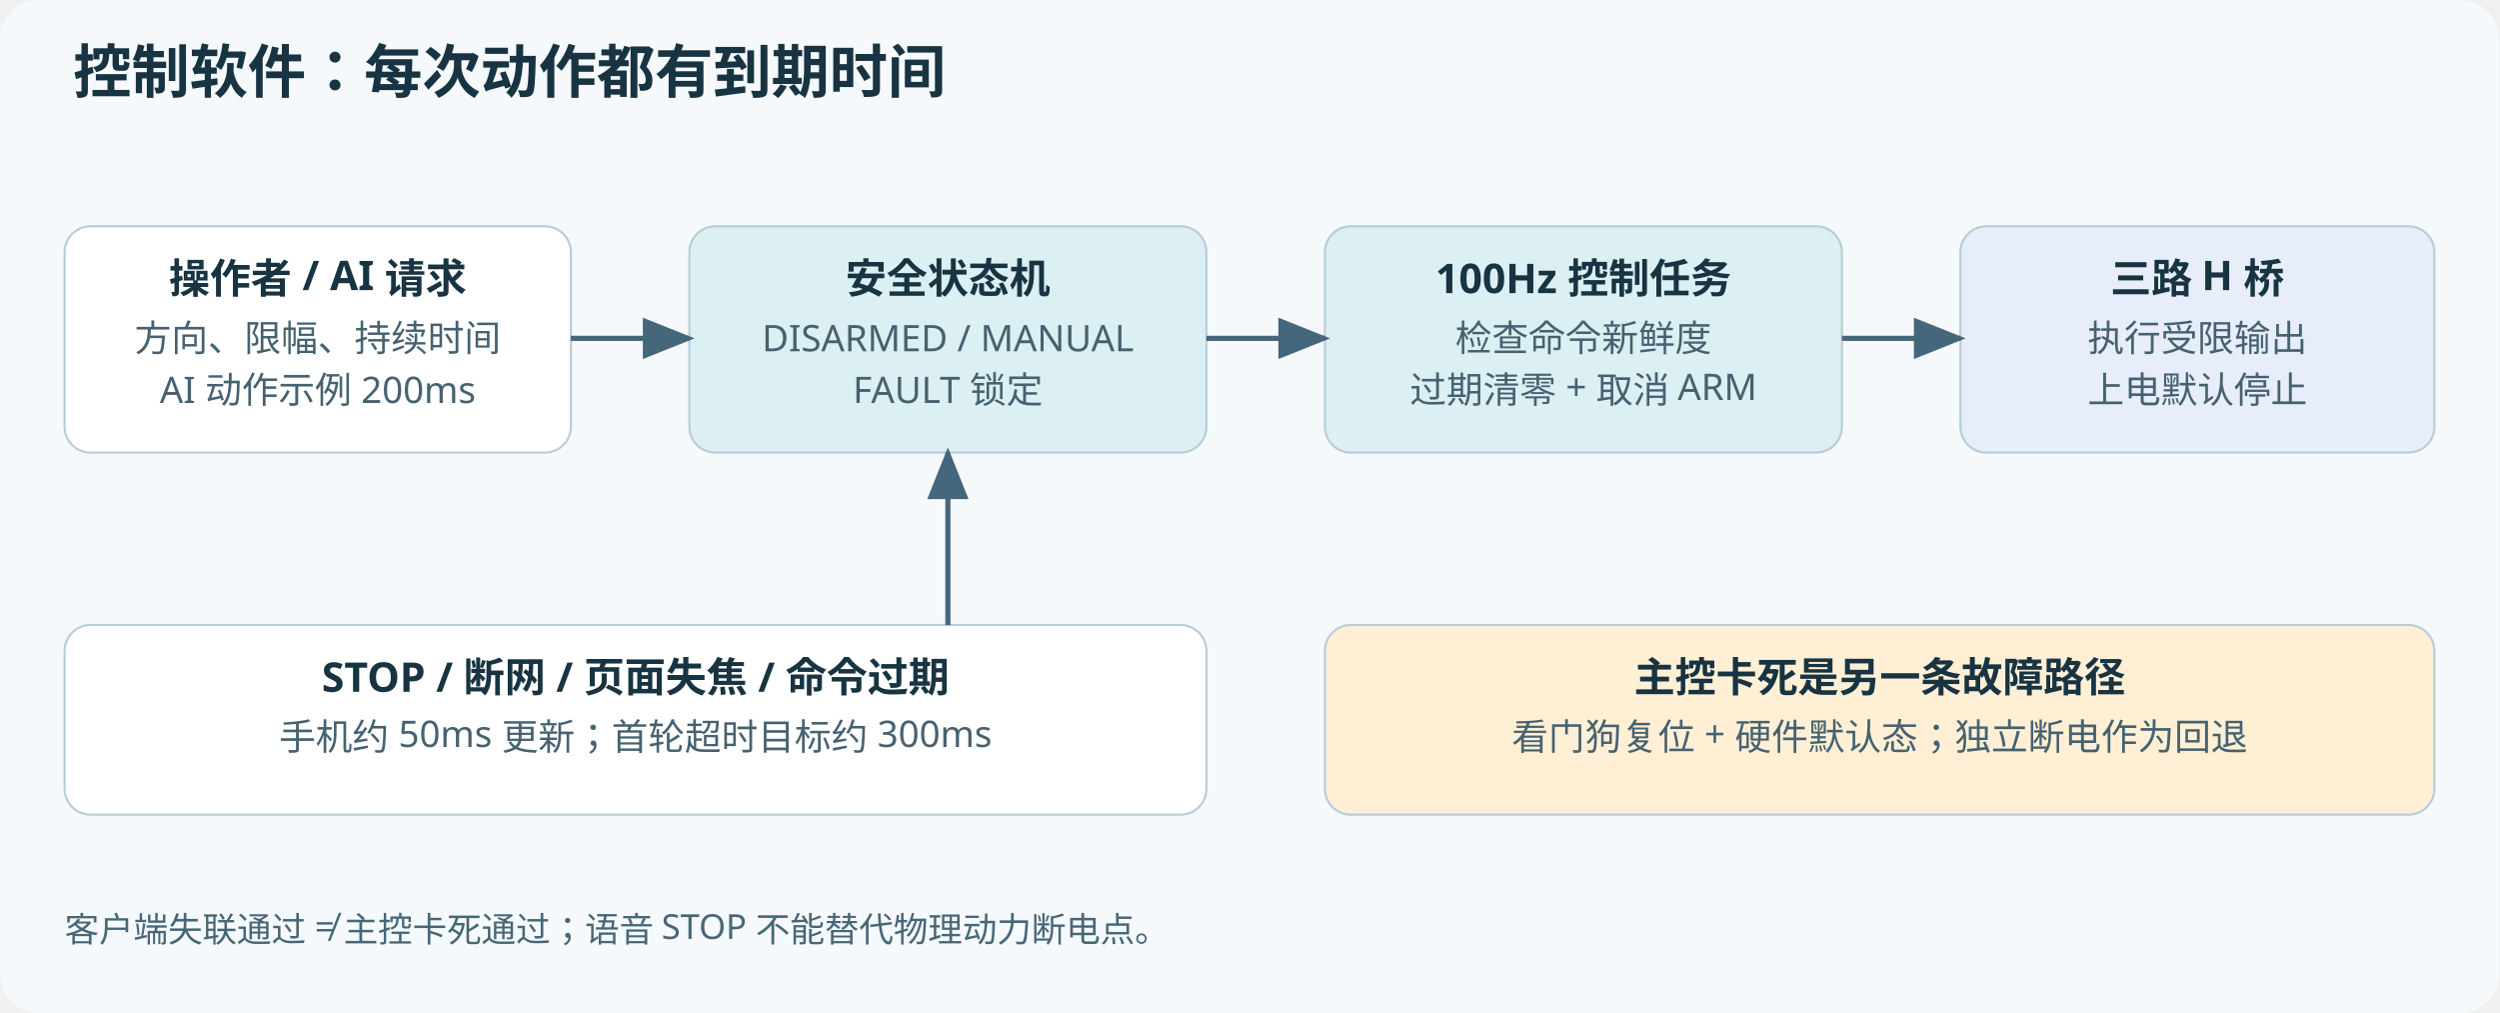
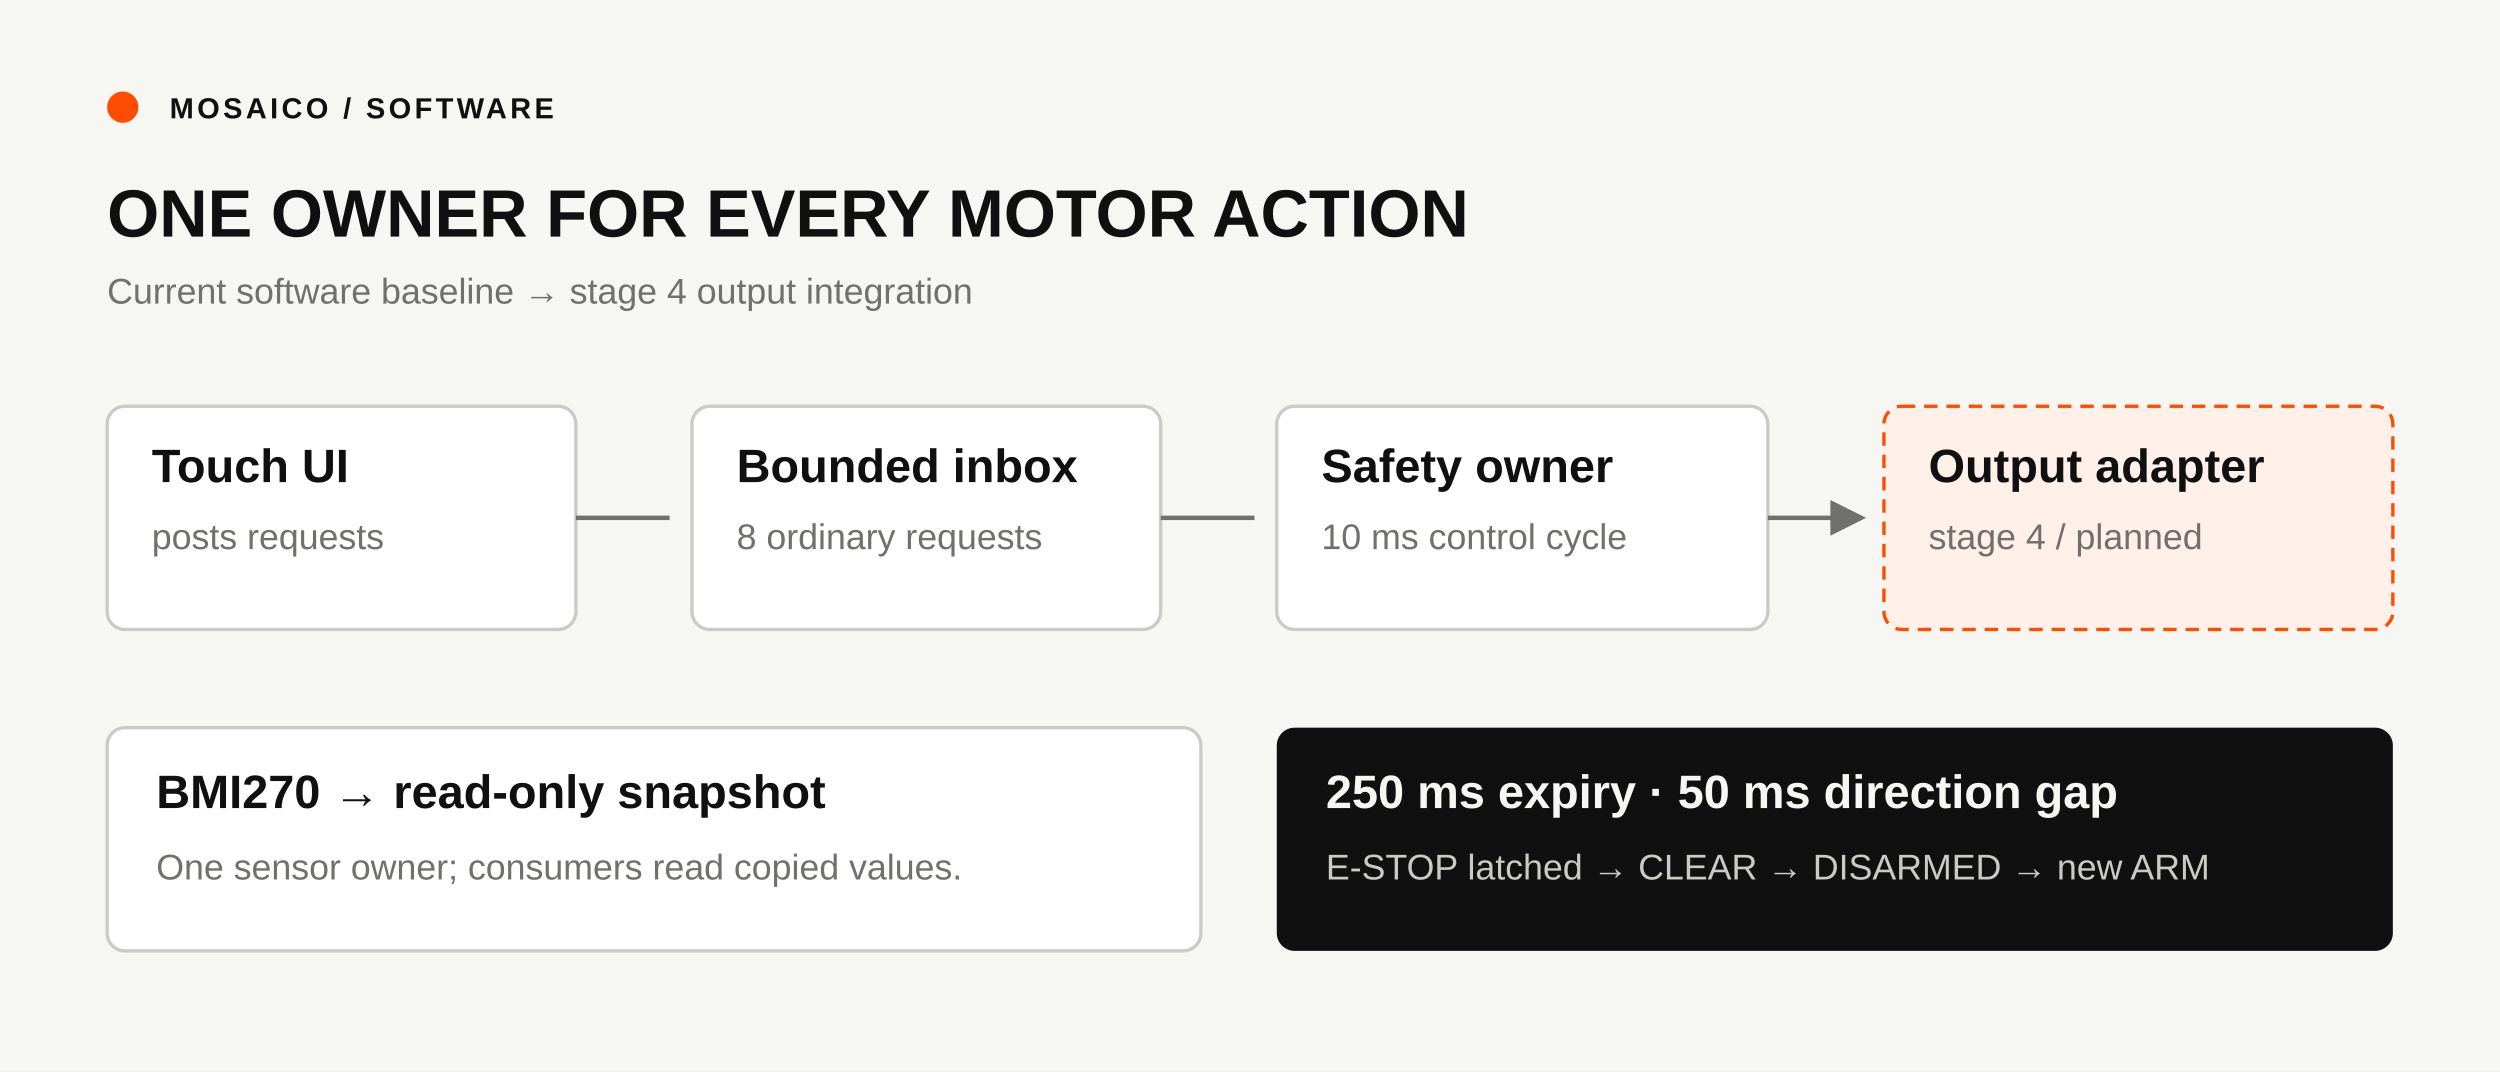
- <svg xmlns="http://www.w3.org/2000/svg" width="1160" height="470" viewBox="0 0 1160 470" role="img" aria-labelledby="title desc">
+ <svg xmlns="http://www.w3.org/2000/svg" viewBox="0 0 1120 480" role="img" aria-labelledby="title desc">
  <defs>
-     <marker id="arrow" markerWidth="10" markerHeight="8" refX="9" refY="4" orient="auto">
-       <path d="M0 0L10 4L0 8Z" fill="#45667b" />
+     <marker id="arrow" markerWidth="8" markerHeight="8" refX="7" refY="4" orient="auto">
+       <path d="M0 0L8 4L0 8Z" fill="#70706C" />
    </marker>
  </defs>
-   <style>text{font-family:'Microsoft YaHei','Segoe UI',sans-serif;fill:#183442}.title{font-size:27px;font-weight:700}.sub{font-size:17px;fill:#466271}.label{font-size:19px;font-weight:600}.note{font-size:16px;fill:#476777}.arrow{fill:none;stroke:#45667b;stroke-width:2.4;marker-end:url(#arrow)}</style>
-   <rect width="1160" height="470" rx="18" fill="#f5f9fb" />
-   <text x="34" y="43" class="title">控制软件：每次动作都有到期时间</text>
-   <rect x="30" y="105" width="235" height="105" rx="12" fill="#ffffff" stroke="#b8cdd6" />
-   <text x="147.5" y="136" text-anchor="middle" class="label">操作者 / AI 请求</text>
-   <text x="147.5" y="163" text-anchor="middle" class="sub">方向、限幅、持续时间</text>
-   <text x="147.5" y="187" text-anchor="middle" class="sub">AI 动作示例 200ms</text>
-   <rect x="320" y="105" width="240" height="105" rx="12" fill="#dceff2" stroke="#b8cdd6" />
-   <text x="440.0" y="136" text-anchor="middle" class="label">安全状态机</text>
-   <text x="440.0" y="163" text-anchor="middle" class="sub">DISARMED / MANUAL</text>
-   <text x="440.0" y="187" text-anchor="middle" class="sub">FAULT 锁定</text>
-   <rect x="615" y="105" width="240" height="105" rx="12" fill="#dceff2" stroke="#b8cdd6" />
-   <text x="735.0" y="136" text-anchor="middle" class="label">100Hz 控制任务</text>
-   <text x="735.0" y="163" text-anchor="middle" class="sub">检查命令新鲜度</text>
-   <text x="735.0" y="187" text-anchor="middle" class="sub">过期清零 + 取消 ARM</text>
-   <rect x="910" y="105" width="220" height="105" rx="12" fill="#e7edf9" stroke="#b8cdd6" />
-   <text x="1020.0" y="136" text-anchor="middle" class="label">三路 H 桥</text>
-   <text x="1020.0" y="163" text-anchor="middle" class="sub">执行受限输出</text>
-   <text x="1020.0" y="187" text-anchor="middle" class="sub">上电默认停止</text>
-   <path d="M265 157H320" class="arrow" />
-   <path d="M560 157H615" class="arrow" />
-   <path d="M855 157H910" class="arrow" />
-   <rect x="30" y="290" width="530" height="88" rx="12" fill="#ffffff" stroke="#b8cdd6" />
-   <text x="295.0" y="321" text-anchor="middle" class="label">STOP / 断网 / 页面失焦 / 命令过期</text>
-   <text x="295.0" y="348" text-anchor="middle" class="sub">手机约 50ms 更新；首轮超时目标约 300ms</text>
-   <path d="M440 290V210" class="arrow" />
-   <rect x="615" y="290" width="515" height="88" rx="12" fill="#fff0d5" stroke="#b8cdd6" />
-   <text x="872.5" y="321" text-anchor="middle" class="label">主控卡死是另一条故障路径</text>
-   <text x="872.5" y="348" text-anchor="middle" class="sub">看门狗复位 + 硬件默认态；独立断电作为回退</text>
-   <text x="30" y="437" class="note">客户端失联通过 ≠ 主控卡死通过；语音 STOP 不能替代物理动力断电点。</text>
+   <style>text{font-family:Arial,"Microsoft YaHei",sans-serif;fill:#101010}.k{font-size:13px;font-weight:700;letter-spacing:1.5px}.t{font-size:30px;font-weight:700}.h{font-size:21px;font-weight:700}.s{font-size:16px;fill:#70706C}.a{fill:none;stroke:#70706C;stroke-width:2;marker-end:url(#arrow)}.line{fill:none;stroke:#CBCBC6;stroke-width:2}.box{fill:white;stroke:#CBCBC6;stroke-width:1.5}</style>
+   <rect width="1120" height="480" fill="#F6F6F3" />
+   <circle cx="55" cy="48" r="7" fill="#FF4C01" />
+   <text x="76" y="53" class="k">MOSAICO / SOFTWARE</text>
+   <text x="48" y="106" class="t">ONE OWNER FOR EVERY MOTOR ACTION</text>
+   <text x="48" y="136" class="s">Current software baseline → stage 4 output integration</text>
+   <rect x="48" y="182" width="210" height="100" rx="8" class="box" />
+   <text x="68" y="216" class="h">Touch UI</text>
+   <text x="68" y="246" class="s">posts requests</text>
+   <rect x="310" y="182" width="210" height="100" rx="8" class="box" />
+   <text x="330" y="216" class="h">Bounded inbox</text>
+   <text x="330" y="246" class="s">8 ordinary requests</text>
+   <rect x="572" y="182" width="220" height="100" rx="8" class="box" />
+   <text x="592" y="216" class="h">Safety owner</text>
+   <text x="592" y="246" class="s">10 ms control cycle</text>
+   <rect x="844" y="182" width="228" height="100" rx="8" fill="#FFF1E9" stroke="#FF4C01" stroke-width="1.5" stroke-dasharray="6 4" />
+   <text x="864" y="216" class="h">Output adapter</text>
+   <text x="864" y="246" class="s">stage 4 / planned</text>
+   <path d="M258 232H300M520 232H562M792 232H834" class="a" />
+   <rect x="48" y="326" width="490" height="100" rx="8" class="box" />
+   <text x="70" y="362" class="h">BMI270 → read-only snapshot</text>
+   <text x="70" y="394" class="s">One sensor owner; consumers read copied values.</text>
+   <rect x="572" y="326" width="500" height="100" rx="8" fill="#101010" />
+   <text x="594" y="362" class="h" style="fill:#F6F6F3">250 ms expiry · 50 ms direction gap</text>
+   <text x="594" y="394" class="s" style="fill:#CBCBC6">E-STOP latched → CLEAR → DISARMED → new ARM</text>
</svg>
